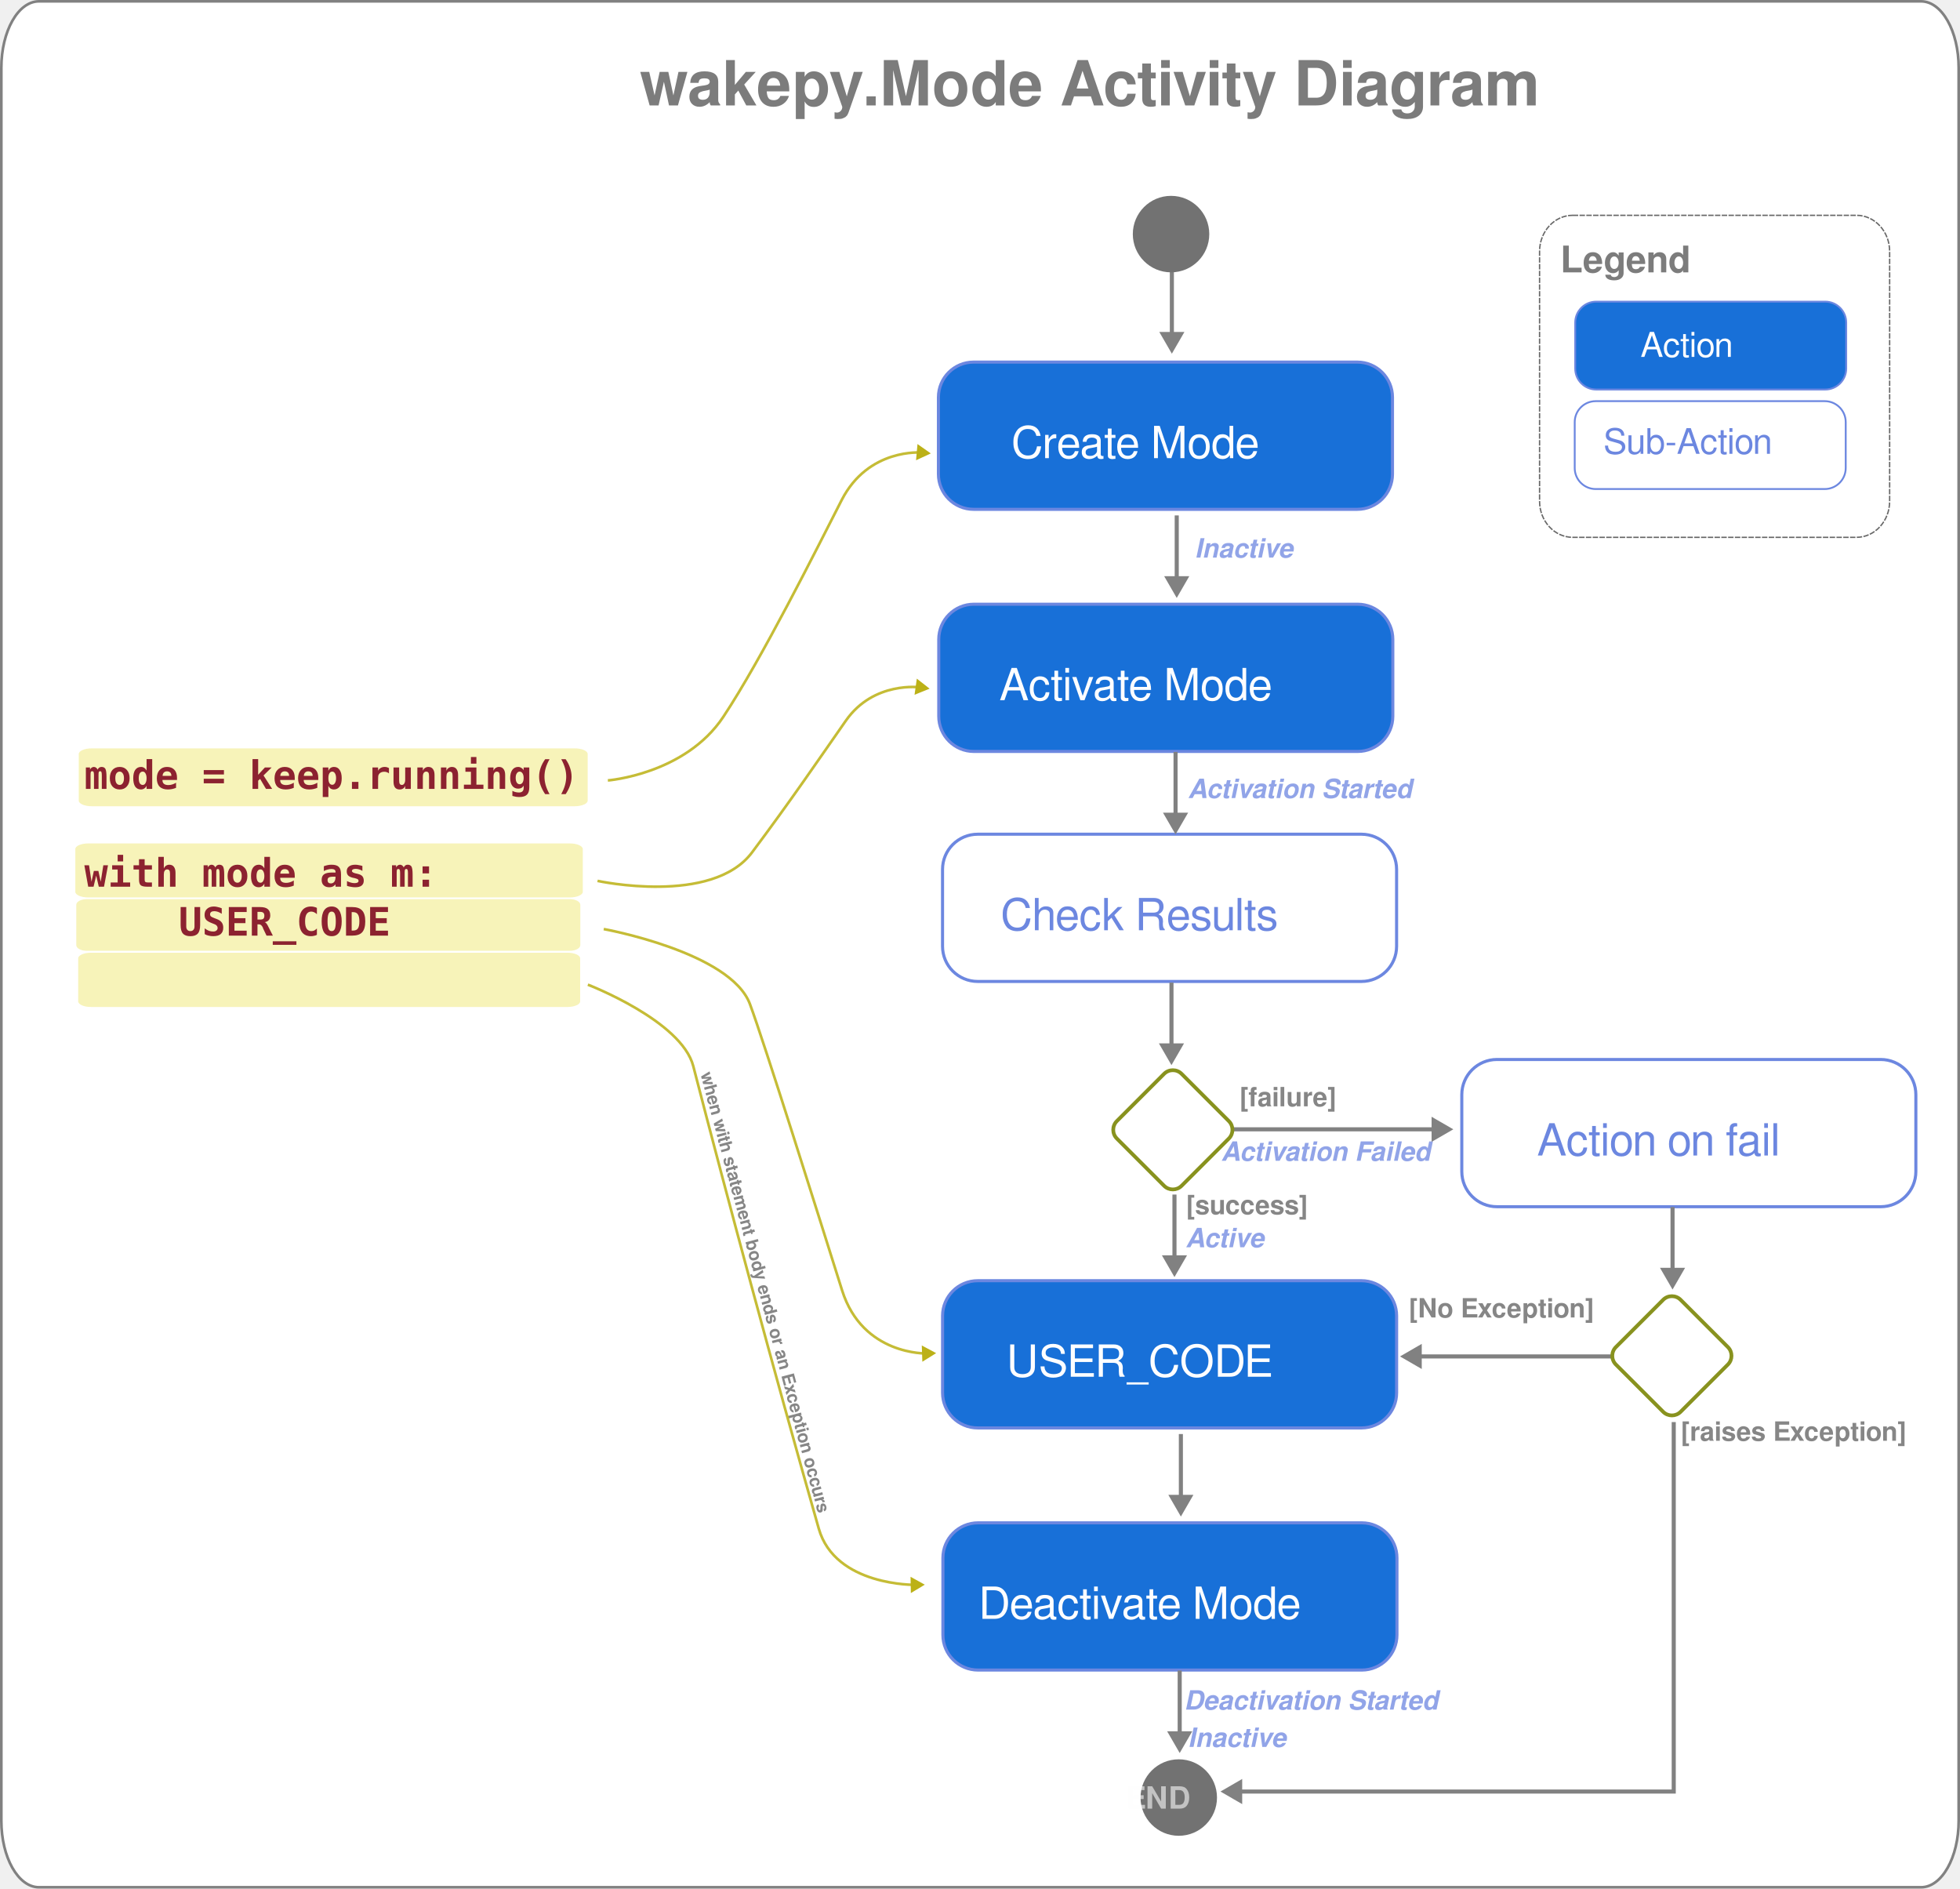
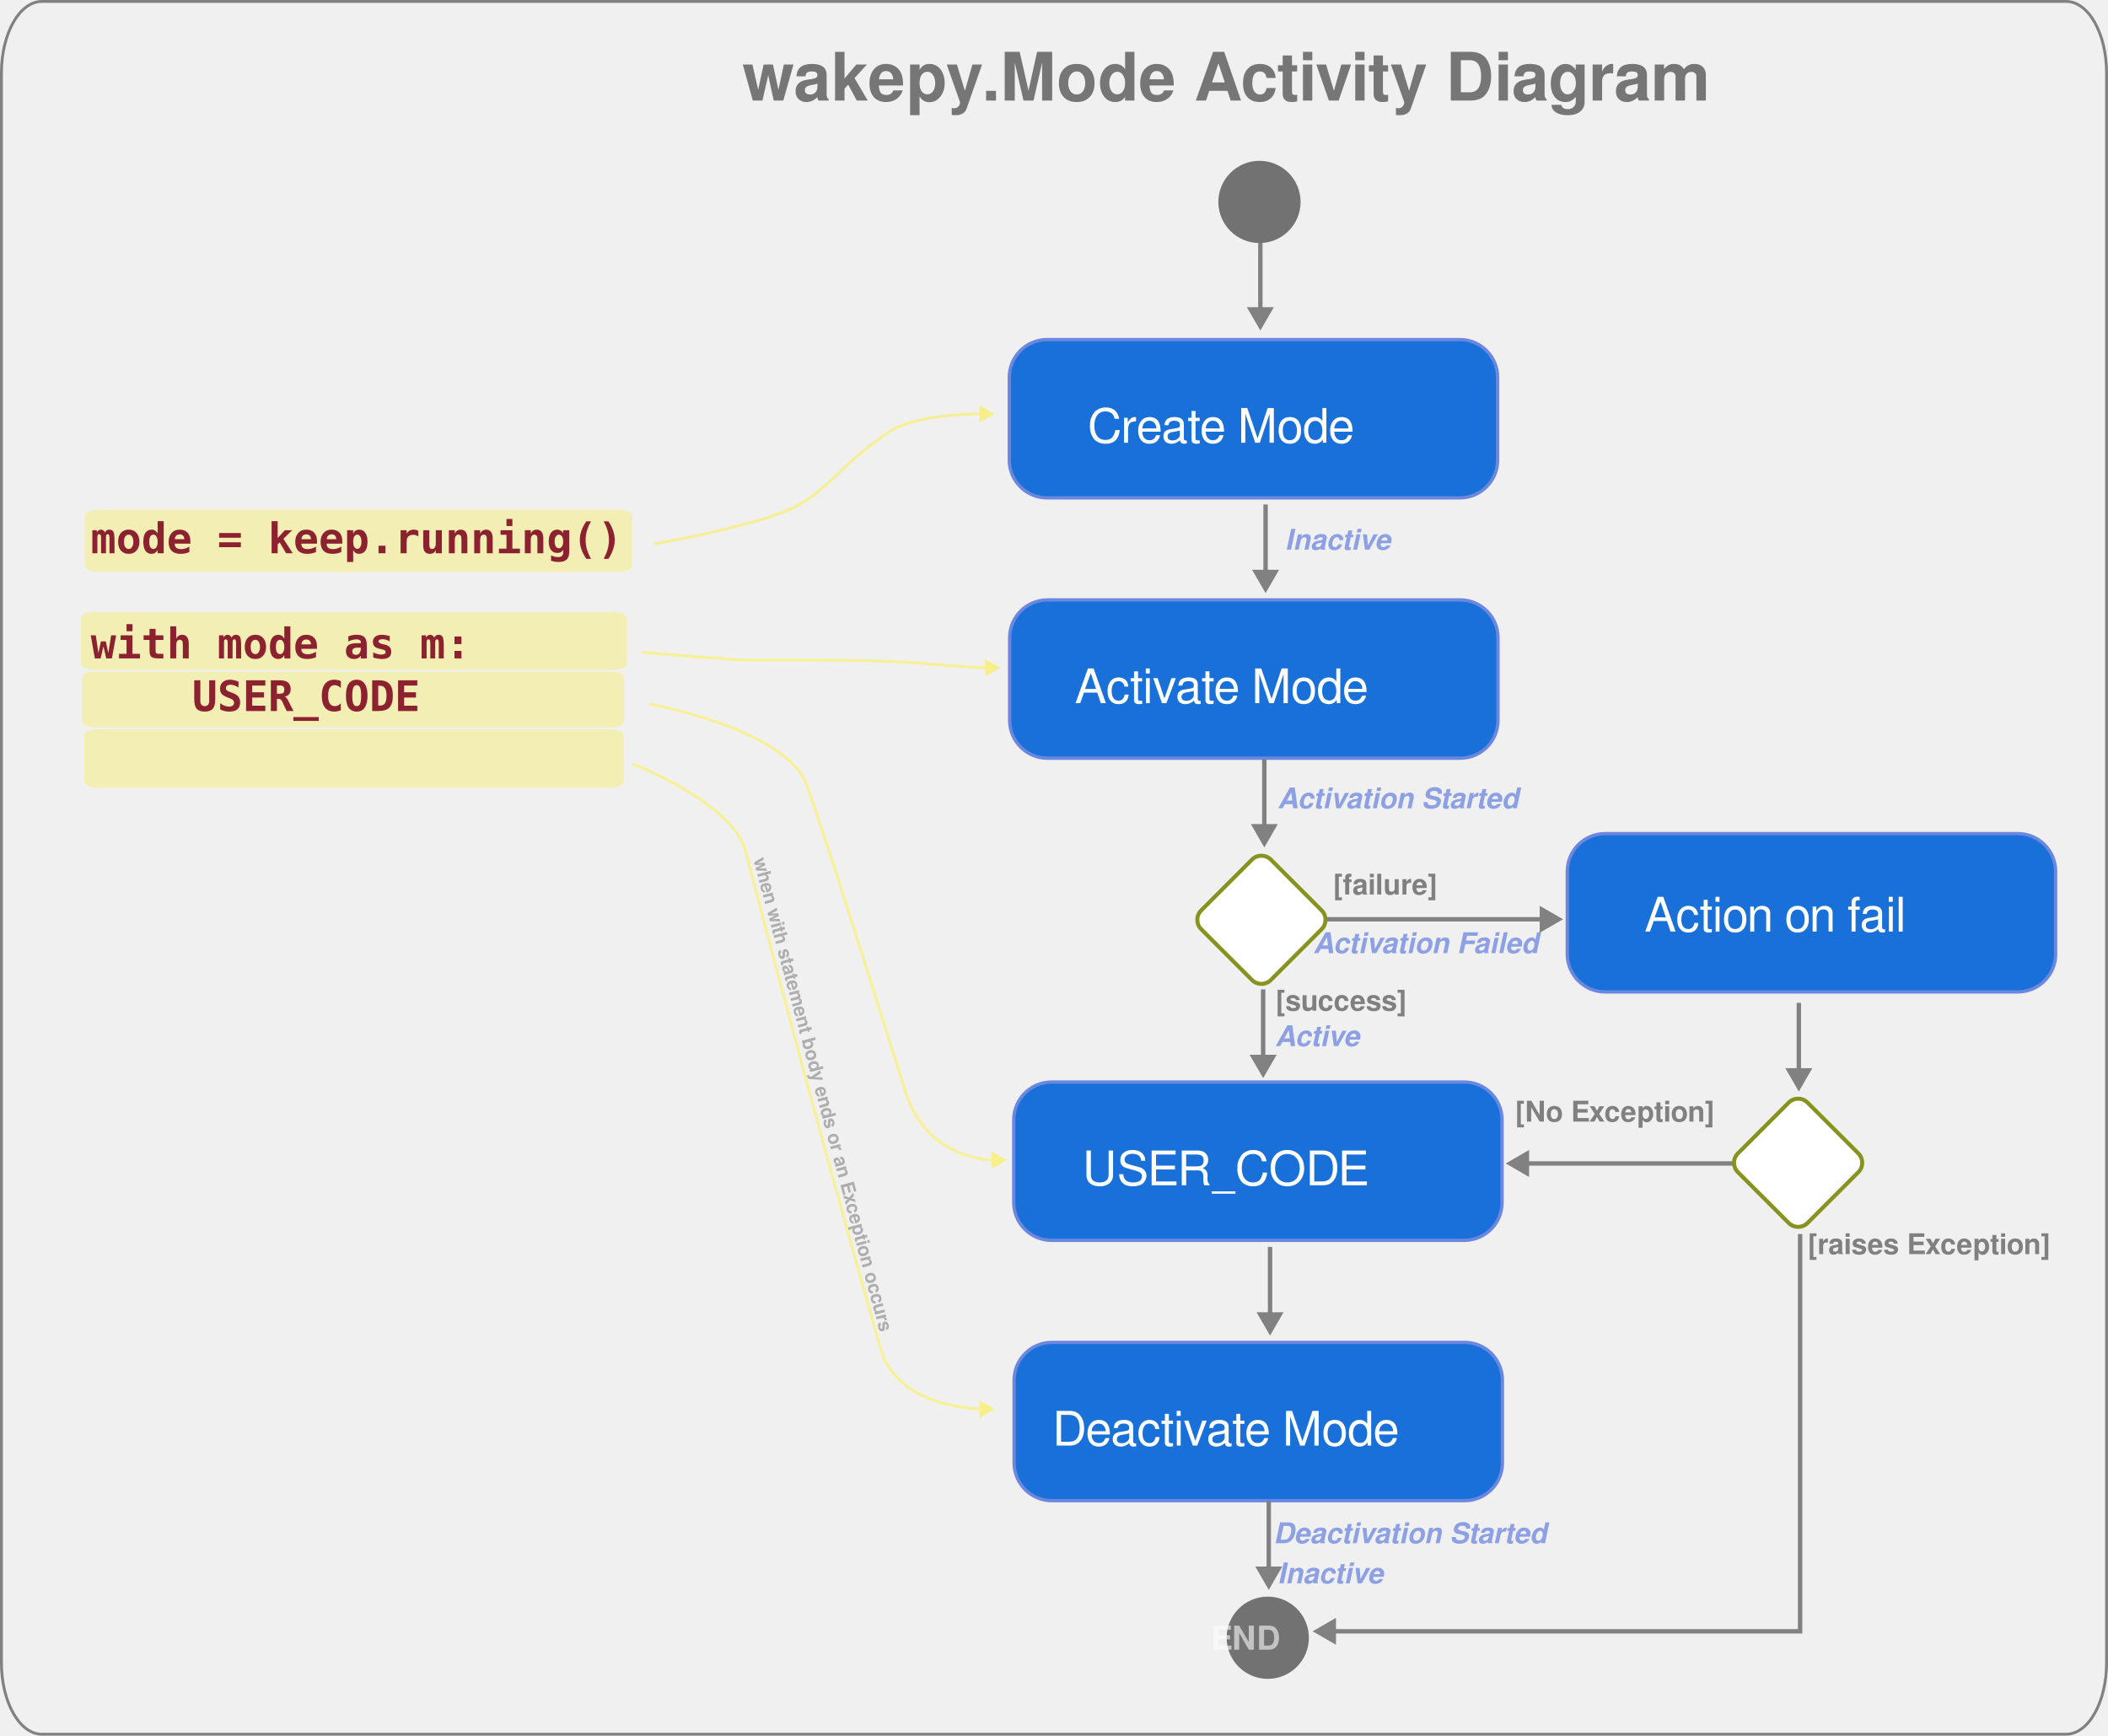
- <svg xmlns="http://www.w3.org/2000/svg" width="222.862mm" height="214.704mm" viewBox="0 0 222.862 214.704" version="1.1" id="svg1">
+ <svg xmlns="http://www.w3.org/2000/svg" width="222.862mm" height="183.513mm" viewBox="0 0 222.862 183.513" version="1.1" id="svg1">
  <defs id="defs1">
-     <marker style="overflow:visible" id="Triangle_Fnone_S-bcb117" refX="0" refY="0" orient="auto-start-reverse" markerWidth="1" markerHeight="1" viewBox="0 0 1 1" preserveAspectRatio="xMidYMid">
-       <path transform="scale(0.5)" style="fill:#bcb117;fill-rule:evenodd;stroke:#bcb117;stroke-width:1pt" d="M 5.77,0 -2.88,5 V -5 Z" id="path2" />
+     <marker style="overflow:visible" id="marker4" refX="0" refY="0" orient="auto-start-reverse" markerWidth="1" markerHeight="1" viewBox="0 0 1 1" preserveAspectRatio="xMidYMid">
+       <path transform="scale(0.5)" style="fill:context-stroke;fill-rule:evenodd;stroke:context-stroke;stroke-width:1pt" d="M 5.77,0 -2.88,5 V -5 Z" id="path4" />
+     </marker>
+     <marker style="overflow:visible" id="marker4_Fnone_S-f7ef8a" refX="0" refY="0" orient="auto-start-reverse" markerWidth="1" markerHeight="1" viewBox="0 0 1 1" preserveAspectRatio="xMidYMid">
+       <path transform="scale(0.5)" style="fill:#f7ef8a;fill-rule:evenodd;stroke:#f7ef8a;stroke-width:1pt" d="M 5.77,0 -2.88,5 V -5 Z" id="path5" />
+     </marker>
+     <marker style="overflow:visible" id="marker2" refX="0" refY="0" orient="auto-start-reverse" markerWidth="1" markerHeight="1" viewBox="0 0 1 1" preserveAspectRatio="xMidYMid">
+       <path transform="scale(0.5)" style="fill:context-stroke;fill-rule:evenodd;stroke:context-stroke;stroke-width:1pt" d="M 5.77,0 -2.88,5 V -5 Z" id="path2" />
+     </marker>
+     <marker style="overflow:visible" id="marker2_Fnone_S-f7ef8a" refX="0" refY="0" orient="auto-start-reverse" markerWidth="1" markerHeight="1" viewBox="0 0 1 1" preserveAspectRatio="xMidYMid">
+       <path transform="scale(0.5)" style="fill:#f7ef8a;fill-rule:evenodd;stroke:#f7ef8a;stroke-width:1pt" d="M 5.77,0 -2.88,5 V -5 Z" id="path7" />
+     </marker>
+     <marker style="overflow:visible" id="Triangle" refX="0" refY="0" orient="auto-start-reverse" markerWidth="1" markerHeight="1" viewBox="0 0 1 1" preserveAspectRatio="xMidYMid">
+       <path transform="scale(0.5)" style="fill:context-stroke;fill-rule:evenodd;stroke:context-stroke;stroke-width:1pt" d="M 5.77,0 -2.88,5 V -5 Z" id="path135" />
+     </marker>
+     <marker style="overflow:visible" id="Triangle_Fnone_S-f6ee8a" refX="0" refY="0" orient="auto-start-reverse" markerWidth="1" markerHeight="1" viewBox="0 0 1 1" preserveAspectRatio="xMidYMid">
+       <path transform="scale(0.5)" style="fill:#f6ee8a;fill-rule:evenodd;stroke:#f6ee8a;stroke-width:1pt" d="M 5.77,0 -2.88,5 V -5 Z" id="path8" />
    </marker>
    <marker style="overflow:visible" id="marker35_F-358274_S-818181" refX="0" refY="0" orient="auto-start-reverse" markerWidth="1" markerHeight="1" viewBox="0 0 1 1" preserveAspectRatio="xMidYMid">
      <path transform="scale(0.5)" style="fill:#818181;fill-rule:evenodd;stroke:#818181;stroke-width:1pt" d="M 5.77,0 -2.88,5 V -5 Z" id="path1-64" />
    </marker>
    <marker style="overflow:visible" id="marker35_F-358274_S-818181-6" refX="0" refY="0" orient="auto-start-reverse" markerWidth="1" markerHeight="1" viewBox="0 0 1 1" preserveAspectRatio="xMidYMid">
      <path transform="scale(0.5)" style="fill:#818181;fill-rule:evenodd;stroke:#818181;stroke-width:1pt" d="M 5.77,0 -2.88,5 V -5 Z" id="path1-64-1" />
-     </marker>
-     <marker style="overflow:visible" id="marker35_F-358274_S-818181-6-9" refX="0" refY="0" orient="auto-start-reverse" markerWidth="1" markerHeight="1" viewBox="0 0 1 1" preserveAspectRatio="xMidYMid">
-       <path transform="scale(0.5)" style="fill:#818181;fill-rule:evenodd;stroke:#818181;stroke-width:1pt" d="M 5.77,0 -2.88,5 V -5 Z" id="path1-64-1-1" />
    </marker>
    <marker style="overflow:visible" id="marker35_F-358274_S-818181-6-9-4" refX="0" refY="0" orient="auto-start-reverse" markerWidth="1" markerHeight="1" viewBox="0 0 1 1" preserveAspectRatio="xMidYMid">
      <path transform="scale(0.5)" style="fill:#818181;fill-rule:evenodd;stroke:#818181;stroke-width:1pt" d="M 5.77,0 -2.88,5 V -5 Z" id="path1-64-1-1-0" />
    </marker>
    <marker style="overflow:visible" id="marker35_F-358274_S-818181-6-8" refX="0" refY="0" orient="auto-start-reverse" markerWidth="1" markerHeight="1" viewBox="0 0 1 1" preserveAspectRatio="xMidYMid">
      <path transform="scale(0.5)" style="fill:#818181;fill-rule:evenodd;stroke:#818181;stroke-width:1pt" d="M 5.77,0 -2.88,5 V -5 Z" id="path1-64-1-6" />
    </marker>
    <marker style="overflow:visible" id="marker35_F-358274_S-818181-5" refX="0" refY="0" orient="auto-start-reverse" markerWidth="1" markerHeight="1" viewBox="0 0 1 1" preserveAspectRatio="xMidYMid">
      <path transform="scale(0.5)" style="fill:#818181;fill-rule:evenodd;stroke:#818181;stroke-width:1pt" d="M 5.77,0 -2.88,5 V -5 Z" id="path1-64-7" />
    </marker>
    <marker style="overflow:visible" id="marker35_F-358274_S-818181-6-1" refX="0" refY="0" orient="auto-start-reverse" markerWidth="1" markerHeight="1" viewBox="0 0 1 1" preserveAspectRatio="xMidYMid">
      <path transform="scale(0.5)" style="fill:#818181;fill-rule:evenodd;stroke:#818181;stroke-width:1pt" d="M 5.77,0 -2.88,5 V -5 Z" id="path1-64-1-69" />
    </marker>
    <marker style="overflow:visible" id="marker35_F-358274_S-818181-3" refX="0" refY="0" orient="auto-start-reverse" markerWidth="1" markerHeight="1" viewBox="0 0 1 1" preserveAspectRatio="xMidYMid">
      <path transform="scale(0.5)" style="fill:#818181;fill-rule:evenodd;stroke:#818181;stroke-width:1pt" d="M 5.77,0 -2.88,5 V -5 Z" id="path1-64-71" />
    </marker>
-     <marker style="overflow:visible" id="marker5_Fnone_S-bcb117" refX="0" refY="0" orient="auto-start-reverse" markerWidth="1" markerHeight="1" viewBox="0 0 1 1" preserveAspectRatio="xMidYMid">
-       <path transform="scale(0.5)" style="fill:#bcb117;fill-rule:evenodd;stroke:#bcb117;stroke-width:1pt" d="M 5.77,0 -2.88,5 V -5 Z" id="path1-7" />
-     </marker>
-     <marker style="overflow:visible" id="marker5_Fnone_S-bcb117-2" refX="0" refY="0" orient="auto-start-reverse" markerWidth="1" markerHeight="1" viewBox="0 0 1 1" preserveAspectRatio="xMidYMid">
-       <path transform="scale(0.5)" style="fill:#bcb117;fill-rule:evenodd;stroke:#bcb117;stroke-width:1pt" d="M 5.77,0 -2.88,5 V -5 Z" id="path1-7-1" />
-     </marker>
    <marker style="overflow:visible" id="marker35_F-358274_S-818181-6-9-4-6" refX="0" refY="0" orient="auto-start-reverse" markerWidth="1" markerHeight="1" viewBox="0 0 1 1" preserveAspectRatio="xMidYMid">
      <path transform="scale(0.5)" style="fill:#818181;fill-rule:evenodd;stroke:#818181;stroke-width:1pt" d="M 5.77,0 -2.88,5 V -5 Z" id="path1-64-1-1-0-0" />
    </marker>
    <marker style="overflow:visible" id="marker35_F-358274_S-818181-6-8-5" refX="0" refY="0" orient="auto-start-reverse" markerWidth="1" markerHeight="1" viewBox="0 0 1 1" preserveAspectRatio="xMidYMid">
      <path transform="scale(0.5)" style="fill:#818181;fill-rule:evenodd;stroke:#818181;stroke-width:1pt" d="M 5.77,0 -2.88,5 V -5 Z" id="path1-64-1-6-0" />
    </marker>
  </defs>
-   <g id="layer1" transform="translate(39.8308,-22.01934)">
-     <rect style="fill:#ffffff;fill-opacity:1;stroke:#818181;stroke-width:0.303;stroke-dasharray:none;stroke-dashoffset:1.571" id="rect1" width="222.559" height="214.401" x="-39.679" y="22.171" rx="4.279" ry="7.564" />
+   <g id="layer1" transform="translate(39.8308,-53.21037)">
+     <rect style="fill:none;fill-opacity:1;stroke:#818181;stroke-width:0.303;stroke-dasharray:none;stroke-dashoffset:1.571" id="rect1" width="222.559" height="183.21" x="-39.679" y="53.362" rx="4.279" ry="7.564" />
    <rect style="font-variation-settings:normal;opacity:1;vector-effect:none;fill:#f3ed99;fill-opacity:0.677;stroke:none;stroke-width:0.451;stroke-linecap:butt;stroke-linejoin:miter;stroke-miterlimit:4;stroke-dasharray:none;stroke-dashoffset:1.571;stroke-opacity:1;-inkscape-stroke:none" id="rect2" width="57.869" height="6.578" x="-30.878" y="107.098" rx="1.468" ry="0.641" />
    <rect style="font-variation-settings:normal;vector-effect:none;fill:#f3ed99;fill-opacity:0.677;stroke:none;stroke-width:0.45;stroke-linecap:butt;stroke-linejoin:miter;stroke-miterlimit:4;stroke-dasharray:none;stroke-dashoffset:1.571;stroke-opacity:1;-inkscape-stroke:none" id="rect2-1" width="57.703" height="6.139" x="-31.267" y="117.905" rx="1.464" ry="0.641" />
    <rect style="font-variation-settings:normal;vector-effect:none;fill:#f3ed99;fill-opacity:0.677;stroke:none;stroke-width:0.405;stroke-linecap:butt;stroke-linejoin:miter;stroke-miterlimit:4;stroke-dasharray:none;stroke-dashoffset:1.571;stroke-opacity:1;-inkscape-stroke:none" id="rect2-1-2" width="57.31" height="5.871" x="-31.157" y="124.238" rx="1.186" ry="0.641" />
    <rect style="font-variation-settings:normal;vector-effect:none;fill:#f3ed99;fill-opacity:0.677;stroke:none;stroke-width:0.448;stroke-linecap:butt;stroke-linejoin:miter;stroke-miterlimit:4;stroke-dasharray:none;stroke-dashoffset:1.571;stroke-opacity:1;-inkscape-stroke:none" id="rect2-1-2-6" width="57.077" height="6.17" x="-30.939" y="130.328" rx="1.448" ry="0.641" />
-     <text xml:space="preserve" style="font-size:7.069px;line-height:normal;font-family:FreeSans;-inkscape-font-specification:'FreeSans, Normal';text-align:center;text-decoration-color:#000000;text-anchor:middle;fill:#184210;fill-opacity:0.58;stroke:none;stroke-width:0.283;stroke-dashoffset:0.416;stroke-opacity:1" x="88.491" y="34.002" id="text2-1">
-       <tspan id="tspan2-7" style="font-weight:bold;fill:#1e1e1e;fill-opacity:0.58;stroke-width:0.283" x="88.491" y="34.002">wakepy.Mode Activity Diagram</tspan>
+     <text xml:space="preserve" style="font-size:7.069px;line-height:normal;font-family:FreeSans;-inkscape-font-specification:'FreeSans, Normal';text-align:center;text-decoration-color:#000000;text-anchor:middle;fill:#184210;fill-opacity:0.58;stroke:none;stroke-width:0.283;stroke-dashoffset:0.416;stroke-opacity:1" x="94.216" y="63.841" id="text2-1">
+       <tspan id="tspan2-7" style="font-weight:bold;fill:#1e1e1e;fill-opacity:0.58;stroke-width:0.283" x="94.216" y="63.841">wakepy.Mode Activity Diagram</tspan>
    </text>
-     <text xml:space="preserve" style="font-size:4.182px;line-height:normal;font-family:FreeSans;-inkscape-font-specification:'FreeSans, Normal';text-align:center;text-decoration-color:#000000;text-anchor:middle;fill:#184210;fill-opacity:0.58;stroke:none;stroke-width:0.244;stroke-dashoffset:0.416;stroke-opacity:1" x="147.608" y="52.981" id="text2-1-63">
-       <tspan id="tspan2-7-3" style="font-weight:bold;fill:#1e1e1e;fill-opacity:0.58;stroke-width:0.244" x="147.608" y="52.981">Legend</tspan>
+     <text xml:space="preserve" style="font-size:3.016px;line-height:normal;font-family:FreeSans;-inkscape-font-specification:'FreeSans, Normal';text-align:center;text-decoration-color:#000000;text-anchor:middle;fill:#6d87e1;fill-opacity:0.752;stroke-width:0.35;stroke-dashoffset:0.416" x="103.488" y="111.332" id="text1-9-7-1-9-1-12-2-52-7">
+       <tspan style="font-style:italic;font-weight:bold;fill:#6d87e1;fill-opacity:0.752;stroke:none;stroke-width:0.35;stroke-opacity:1" x="103.488" y="111.332" id="tspan7">Inactive</tspan>
    </text>
-     <text xml:space="preserve" style="font-size:3.016px;line-height:normal;font-family:FreeSans;-inkscape-font-specification:'FreeSans, Normal';text-align:center;text-decoration-color:#000000;text-anchor:middle;fill:#6d87e1;fill-opacity:0.752;stroke-width:0.35;stroke-dashoffset:0.416" x="103.488" y="85.403" id="text1-9-7-1-9-1-12-2-52-7">
-       <tspan style="font-style:italic;font-weight:bold;fill:#6d87e1;fill-opacity:0.752;stroke:none;stroke-width:0.35;stroke-opacity:1" x="103.488" y="85.403" id="tspan7">Inactive</tspan>
+     <rect style="fill:#1870d8;fill-opacity:1;stroke:#6c87e0;stroke-width:0.35;stroke-dasharray:none;stroke-dashoffset:0.416;stroke-opacity:1" id="rect1-2-6-2-9-9-6-5" width="51.629" height="16.738" x="66.872" y="89.113" rx="4" ry="4" />
+     <rect style="fill:#1870d8;fill-opacity:1;stroke:#6c87e0;stroke-width:0.35;stroke-dasharray:none;stroke-dashoffset:0.416;stroke-opacity:1" id="rect1-2-6-2-9-9-6-5-33" width="51.629" height="16.738" x="125.866" y="141.349" rx="4" ry="4" />
+     <text xml:space="preserve" style="font-size:5.032px;line-height:normal;font-family:FreeSans;-inkscape-font-specification:'FreeSans, Normal';text-align:center;text-decoration-color:#000000;text-anchor:middle;fill:#2749b8;fill-opacity:0.996;stroke-width:0.35;stroke-dashoffset:0.416" x="92.404" y="100.027" id="text1-9-2-2-6-1-4-5">
+       <tspan id="tspan1-2-54-4-2-7-1-7" style="fill:#ffffff;fill-opacity:0.996;stroke:none;stroke-width:0.35;stroke-opacity:1" x="92.404" y="100.027">Create Mode</tspan>
    </text>
-     <rect style="fill:#1870d8;fill-opacity:1;stroke:#6c87e0;stroke-width:0.35;stroke-dasharray:none;stroke-dashoffset:0.416;stroke-opacity:1" id="rect1-2-6-2-9-9-6-5" width="51.629" height="16.738" x="66.872" y="63.184" rx="4" ry="4" />
-     <text xml:space="preserve" style="font-size:5.032px;line-height:normal;font-family:FreeSans;-inkscape-font-specification:'FreeSans, Normal';text-align:center;text-decoration-color:#000000;text-anchor:middle;fill:#2749b8;fill-opacity:0.996;stroke-width:0.35;stroke-dashoffset:0.416" x="92.404" y="74.098" id="text1-9-2-2-6-1-4-5">
-       <tspan id="tspan1-2-54-4-2-7-1-7" style="fill:#ffffff;fill-opacity:0.996;stroke:none;stroke-width:0.35;stroke-opacity:1" x="92.404" y="74.098">Create Mode</tspan>
+     <text xml:space="preserve" style="font-size:5.032px;line-height:normal;font-family:FreeSans;-inkscape-font-specification:'FreeSans, Normal';text-align:center;text-decoration-color:#000000;text-anchor:middle;fill:#2749b8;fill-opacity:0.996;stroke-width:0.35;stroke-dashoffset:0.416" x="151" y="151.705" id="text1-9-2-2-6-1-4-5-6">
+       <tspan id="tspan1-2-54-4-2-7-1-7-64" style="fill:#ffffff;fill-opacity:0.996;stroke:none;stroke-width:0.35;stroke-opacity:1" x="151" y="151.705">Action on fail</tspan>
    </text>
-     <rect style="fill:#1870d8;fill-opacity:1;stroke:#6c87e0;stroke-width:0.209;stroke-dasharray:none;stroke-dashoffset:0.416;stroke-opacity:1" id="rect1-2-6-2-9-9-6-5-9" width="30.815" height="9.99" x="139.278" y="56.312" rx="2.387" ry="2.387" />
-     <text xml:space="preserve" style="font-size:3.889px;line-height:normal;font-family:FreeSans;-inkscape-font-specification:'FreeSans, Normal';text-align:center;text-decoration-color:#000000;text-anchor:middle;fill:#2749b8;fill-opacity:0.996;stroke-width:0.27;stroke-dashoffset:0.416" x="154.378" y="62.597" id="text1-9-2-2-6-1-4-5-0">
-       <tspan id="tspan1-2-54-4-2-7-1-7-89" style="fill:#ffffff;fill-opacity:0.996;stroke:none;stroke-width:0.27;stroke-opacity:1" x="154.378" y="62.597">Action</tspan>
+     <rect style="fill:#1870d8;fill-opacity:1;stroke:#6c87e0;stroke-width:0.35;stroke-dasharray:none;stroke-dashoffset:0.416;stroke-opacity:1" id="rect1-2-6-2-9-9-6-5-83" width="51.629" height="16.738" x="66.91" y="116.639" rx="4" ry="4" />
+     <text xml:space="preserve" style="font-size:5.032px;line-height:normal;font-family:FreeSans;-inkscape-font-specification:'FreeSans, Normal';text-align:center;text-decoration-color:#000000;text-anchor:middle;fill:#2749b8;fill-opacity:0.996;stroke-width:0.35;stroke-dashoffset:0.416" x="92.442" y="127.553" id="text1-9-2-2-6-1-4-5-5">
+       <tspan id="tspan1-2-54-4-2-7-1-7-6" style="fill:#ffffff;fill-opacity:0.996;stroke:none;stroke-width:0.35;stroke-opacity:1" x="92.442" y="127.553">Activate Mode</tspan>
    </text>
-     <rect style="fill:#1870d8;fill-opacity:1;stroke:#6c87e0;stroke-width:0.35;stroke-dasharray:none;stroke-dashoffset:0.416;stroke-opacity:1" id="rect1-2-6-2-9-9-6-5-83" width="51.629" height="16.738" x="66.91" y="90.71" rx="4" ry="4" />
-     <text xml:space="preserve" style="font-size:5.032px;line-height:normal;font-family:FreeSans;-inkscape-font-specification:'FreeSans, Normal';text-align:center;text-decoration-color:#000000;text-anchor:middle;fill:#2749b8;fill-opacity:0.996;stroke-width:0.35;stroke-dashoffset:0.416" x="92.442" y="101.624" id="text1-9-2-2-6-1-4-5-5">
-       <tspan id="tspan1-2-54-4-2-7-1-7-6" style="fill:#ffffff;fill-opacity:0.996;stroke:none;stroke-width:0.35;stroke-opacity:1" x="92.442" y="101.624">Activate Mode</tspan>
-     </text>
-     <rect style="fill:#ffffff;fill-opacity:1;stroke:#6c87e0;stroke-width:0.35;stroke-dasharray:none;stroke-dashoffset:0.416;stroke-opacity:1" id="rect1-2-6-2-9-9-6-5-83-0" width="51.629" height="16.738" x="67.34" y="116.857" rx="4" ry="4" />
-     <text xml:space="preserve" style="font-size:5.032px;line-height:normal;font-family:FreeSans;-inkscape-font-specification:'FreeSans, Normal';text-align:center;text-decoration-color:#000000;text-anchor:middle;fill:#6c87e0;fill-opacity:1;stroke-width:0.35;stroke-dashoffset:0.416" x="92.872" y="127.771" id="text1-9-2-2-6-1-4-5-5-7">
-       <tspan id="tspan1-2-54-4-2-7-1-7-6-6" style="fill:#6c87e0;fill-opacity:1;stroke:none;stroke-width:0.35;stroke-opacity:1" x="92.872" y="127.771">Check Results</tspan>
-     </text>
-     <rect style="fill:#ffffff;fill-opacity:1;stroke:#6c87e0;stroke-width:0.209;stroke-dasharray:none;stroke-dashoffset:0.416;stroke-opacity:1" id="rect1-2-6-2-9-9-6-5-83-0-8" width="30.815" height="9.99" x="139.222" y="67.625" rx="2.387" ry="2.387" />
-     <text xml:space="preserve" style="font-size:4.01px;line-height:normal;font-family:FreeSans;-inkscape-font-specification:'FreeSans, Normal';text-align:center;text-decoration-color:#000000;text-anchor:middle;fill:#6c87e0;fill-opacity:1;stroke-width:0.279;stroke-dashoffset:0.416" x="154.567" y="73.613" id="text1-9-2-2-6-1-4-5-5-7-9">
-       <tspan id="tspan1-2-54-4-2-7-1-7-6-6-6" style="fill:#6c87e0;fill-opacity:1;stroke:none;stroke-width:0.279;stroke-opacity:1" x="154.567" y="73.613">Sub-Action</tspan>
-     </text>
-     <rect style="fill:#ffffff;fill-opacity:1;stroke:#6c87e0;stroke-width:0.35;stroke-dasharray:none;stroke-dashoffset:0.416;stroke-opacity:1" id="rect1-2-6-2-9-9-6-5-83-0-5" width="51.629" height="16.738" x="126.383" y="142.466" rx="4" ry="4" />
-     <text xml:space="preserve" style="font-size:5.032px;line-height:normal;font-family:FreeSans;-inkscape-font-specification:'FreeSans, Normal';text-align:center;text-decoration-color:#000000;text-anchor:middle;fill:#6c87e0;fill-opacity:1;stroke-width:0.35;stroke-dashoffset:0.416" x="151.915" y="153.379" id="text1-9-2-2-6-1-4-5-5-7-2">
-       <tspan id="tspan1-2-54-4-2-7-1-7-6-6-4" style="fill:#6c87e0;fill-opacity:1;stroke:none;stroke-width:0.35;stroke-opacity:1" x="151.915" y="153.379">Action on fail</tspan>
-     </text>
-     <path style="font-variation-settings:normal;vector-effect:none;fill:#358274;fill-opacity:0.58;stroke:#818181;stroke-width:0.464;stroke-linecap:butt;stroke-linejoin:miter;stroke-miterlimit:4;stroke-dasharray:none;stroke-dashoffset:0.416;stroke-opacity:1;-inkscape-stroke:none;marker-end:url(#marker35_F-358274_S-818181);stop-color:#000000" d="m 93.97,80.616 v 7.732" id="path34-8" />
-     <path style="font-variation-settings:normal;vector-effect:none;fill:#358274;fill-opacity:0.58;stroke:#818181;stroke-width:0.464;stroke-linecap:butt;stroke-linejoin:miter;stroke-miterlimit:4;stroke-dasharray:none;stroke-dashoffset:0.416;stroke-opacity:1;-inkscape-stroke:none;marker-end:url(#marker35_F-358274_S-818181-3);stop-color:#000000" d="m 93.416,52.849 v 7.732" id="path34-8-2" />
-     <text xml:space="preserve" style="font-size:3.016px;line-height:normal;font-family:FreeSans;-inkscape-font-specification:'FreeSans, Normal';text-align:center;text-decoration-color:#000000;text-anchor:middle;fill:#6d87e1;fill-opacity:0.752;stroke-width:0.35;stroke-dashoffset:0.416" x="109.864" y="112.744" id="text1-9-7-1-9-1-12-2-52-7-0">
-       <tspan style="font-style:italic;font-weight:bold;fill:#6d87e1;fill-opacity:0.752;stroke:none;stroke-width:0.35;stroke-opacity:1" x="109.864" y="112.744" id="tspan7-6">Activation Started</tspan>
+     <path style="font-variation-settings:normal;vector-effect:none;fill:#358274;fill-opacity:0.58;stroke:#818181;stroke-width:0.464;stroke-linecap:butt;stroke-linejoin:miter;stroke-miterlimit:4;stroke-dasharray:none;stroke-dashoffset:0.416;stroke-opacity:1;-inkscape-stroke:none;marker-end:url(#marker35_F-358274_S-818181);stop-color:#000000" d="m 93.97,106.545 v 7.732" id="path34-8" />
+     <path style="font-variation-settings:normal;vector-effect:none;fill:#358274;fill-opacity:0.58;stroke:#818181;stroke-width:0.464;stroke-linecap:butt;stroke-linejoin:miter;stroke-miterlimit:4;stroke-dasharray:none;stroke-dashoffset:0.416;stroke-opacity:1;-inkscape-stroke:none;marker-end:url(#marker35_F-358274_S-818181-3);stop-color:#000000" d="m 93.416,78.778 v 7.732" id="path34-8-2" />
+     <text xml:space="preserve" style="font-size:3.016px;line-height:normal;font-family:FreeSans;-inkscape-font-specification:'FreeSans, Normal';text-align:center;text-decoration-color:#000000;text-anchor:middle;fill:#6d87e1;fill-opacity:0.752;stroke-width:0.35;stroke-dashoffset:0.416" x="109.864" y="138.674" id="text1-9-7-1-9-1-12-2-52-7-0">
+       <tspan style="font-style:italic;font-weight:bold;fill:#6d87e1;fill-opacity:0.752;stroke:none;stroke-width:0.35;stroke-opacity:1" x="109.864" y="138.674" id="tspan7-6">Activation Started</tspan>
    </text>
    <text xml:space="preserve" style="font-size:3.016px;line-height:normal;font-family:FreeSans;-inkscape-font-specification:'FreeSans, Normal';text-align:center;text-decoration-color:#000000;text-anchor:middle;fill:#2f2f2f;fill-opacity:0.58;stroke-width:0.35;stroke-dashoffset:0.416" x="103.845" y="160.066" id="text1-9-7-1-9-1-12-2-52-7-0-7">
      <tspan style="font-weight:bold;fill:#2f2f2f;fill-opacity:0.58;stroke:none;stroke-width:0.35;stroke-opacity:1" x="103.845" y="160.066" id="tspan7-6-0">[success]</tspan>
    </text>
    <text xml:space="preserve" style="font-size:3.016px;line-height:normal;font-family:FreeSans;-inkscape-font-specification:'FreeSans, Normal';text-align:center;text-decoration-color:#000000;text-anchor:middle;fill:#2f2f2f;fill-opacity:0.58;stroke-width:0.35;stroke-dashoffset:0.416" x="108.509" y="147.787" id="text1-9-7-1-9-1-12-2-52-7-0-7-9">
      <tspan style="font-weight:bold;fill:#2f2f2f;fill-opacity:0.58;stroke:none;stroke-width:0.35;stroke-opacity:1" x="108.509" y="147.787" id="tspan7-6-0-2">[failure]</tspan>
    </text>
-     <text xml:space="preserve" style="font-size:1.977px;line-height:normal;font-family:FreeSans;-inkscape-font-specification:'FreeSans, Normal';text-align:center;text-decoration-color:#000000;text-anchor:middle;fill:#2f2f2f;fill-opacity:0.58;stroke-width:0.35;stroke-dashoffset:0.416" x="176.609" y="-1.156" id="text1-9-7-1-9-1-12-2-52-7-0-7-9-7" transform="rotate(75)">
-       <tspan style="font-weight:bold;fill:#2f2f2f;fill-opacity:0.58;stroke:none;stroke-width:0.35;stroke-opacity:1" x="176.609" y="-1.156" id="tspan7-6-0-2-6">when with statement body ends or an Exception occurs</tspan>
+     <text xml:space="preserve" style="font-size:1.977px;line-height:normal;font-family:FreeSans;-inkscape-font-specification:'FreeSans, Normal';text-align:center;text-decoration-color:#000000;text-anchor:middle;fill:#7e7e7e;fill-opacity:0.58;stroke-width:0.35;stroke-dashoffset:0.416" x="176.609" y="-1.156" id="text1-9-7-1-9-1-12-2-52-7-0-7-9-7" transform="rotate(75)">
+       <tspan style="font-weight:bold;fill:#7e7e7e;fill-opacity:0.58;stroke:none;stroke-width:0.35;stroke-opacity:1" x="176.609" y="-1.156" id="tspan7-6-0-2-6">when with statement body ends or an Exception occurs</tspan>
    </text>
    <text xml:space="preserve" style="font-size:3.016px;line-height:normal;font-family:FreeSans;-inkscape-font-specification:'FreeSans, Normal';text-align:center;text-decoration-color:#000000;text-anchor:middle;fill:#2f2f2f;fill-opacity:0.58;stroke-width:0.35;stroke-dashoffset:0.416" x="132.78" y="171.794" id="text1-9-7-1-9-1-12-2-52-7-0-7-9-3">
      <tspan style="font-weight:bold;fill:#2f2f2f;fill-opacity:0.58;stroke:none;stroke-width:0.35;stroke-opacity:1" x="132.78" y="171.794" id="tspan7-6-0-2-0">[No Exception]</tspan>
    </text>
    <text xml:space="preserve" style="font-size:3.016px;line-height:normal;font-family:FreeSans;-inkscape-font-specification:'FreeSans, Normal';text-align:center;text-decoration-color:#000000;text-anchor:middle;fill:#2f2f2f;fill-opacity:0.58;stroke-width:0.35;stroke-dashoffset:0.416" x="166" y="185.814" id="text1-9-7-1-9-1-12-2-52-7-0-7-9-3-8">
      <tspan style="font-weight:bold;fill:#2f2f2f;fill-opacity:0.58;stroke:none;stroke-width:0.35;stroke-opacity:1" x="166" y="185.814" id="tspan7-6-0-2-0-9">[raises Exception]</tspan>
    </text>
-     <path style="font-variation-settings:normal;vector-effect:none;fill:#358274;fill-opacity:0.58;stroke:#818181;stroke-width:0.464;stroke-linecap:butt;stroke-linejoin:miter;stroke-miterlimit:4;stroke-dasharray:none;stroke-dashoffset:0.416;stroke-opacity:1;-inkscape-stroke:none;marker-end:url(#marker35_F-358274_S-818181-6);stop-color:#000000" d="m 93.836,107.501 v 7.732" id="path34-8-5" />
+     <path style="font-variation-settings:normal;vector-effect:none;fill:#358274;fill-opacity:0.58;stroke:#818181;stroke-width:0.464;stroke-linecap:butt;stroke-linejoin:miter;stroke-miterlimit:4;stroke-dasharray:none;stroke-dashoffset:0.416;stroke-opacity:1;-inkscape-stroke:none;marker-end:url(#marker35_F-358274_S-818181-6);stop-color:#000000" d="m 93.836,133.43 v 7.732" id="path34-8-5" />
    <text xml:space="preserve" style="font-size:3.016px;line-height:normal;font-family:FreeSans;-inkscape-font-specification:'FreeSans, Normal';text-align:center;text-decoration-color:#000000;text-anchor:middle;fill:#6d87e1;fill-opacity:0.752;stroke-width:0.35;stroke-dashoffset:0.416" x="101.316" y="163.81" id="text1-9-7-1-9-1-12-2-52-7-1">
      <tspan style="font-style:italic;font-weight:bold;fill:#6d87e1;fill-opacity:0.752;stroke:none;stroke-width:0.35;stroke-opacity:1" x="101.316" y="163.81" id="tspan7-3">Active</tspan>
    </text>
    <text xml:space="preserve" style="font-size:3.016px;line-height:normal;font-family:FreeSans;-inkscape-font-specification:'FreeSans, Normal';text-align:center;text-decoration-color:#000000;text-anchor:middle;fill:#6d87e1;fill-opacity:0.752;stroke-width:0.35;stroke-dashoffset:0.416" x="112.803" y="153.985" id="text1-9-7-1-9-1-12-2-52-7-1-5">
      <tspan style="font-style:italic;font-weight:bold;fill:#6d87e1;fill-opacity:0.752;stroke:none;stroke-width:0.35;stroke-opacity:1" x="112.803" y="153.985" id="tspan7-3-2">Activation Failed</tspan>
    </text>
    <rect style="fill:#1870d8;fill-opacity:1;stroke:#6c87e0;stroke-width:0.35;stroke-dasharray:none;stroke-dashoffset:0.416;stroke-opacity:1" id="rect1-2-6-2-9-9-6-5-3" width="51.629" height="16.738" x="67.343" y="167.615" rx="4" ry="4" />
    <text xml:space="preserve" style="font-size:5.032px;line-height:normal;font-family:FreeSans;-inkscape-font-specification:'FreeSans, Normal';text-align:center;text-decoration-color:#000000;text-anchor:middle;fill:#2749b8;fill-opacity:0.996;stroke-width:0.35;stroke-dashoffset:0.416" x="92.875" y="178.528" id="text1-9-2-2-6-1-4-5-37">
      <tspan id="tspan1-2-54-4-2-7-1-7-9" style="fill:#ffffff;fill-opacity:0.996;stroke:none;stroke-width:0.35;stroke-opacity:1" x="92.875" y="178.528">USER_CODE</tspan>
    </text>
    <rect style="fill:#1870d8;fill-opacity:1;stroke:#6c87e0;stroke-width:0.35;stroke-dasharray:none;stroke-dashoffset:0.416;stroke-opacity:1" id="rect1-2-6-2-9-9-6-5-83-8" width="51.629" height="16.738" x="67.381" y="195.141" rx="4" ry="4" />
    <text xml:space="preserve" style="font-size:5.032px;line-height:normal;font-family:FreeSans;-inkscape-font-specification:'FreeSans, Normal';text-align:center;text-decoration-color:#000000;text-anchor:middle;fill:#2749b8;fill-opacity:0.996;stroke-width:0.35;stroke-dashoffset:0.416" x="92.913" y="206.054" id="text1-9-2-2-6-1-4-5-5-6">
      <tspan id="tspan1-2-54-4-2-7-1-7-6-7" style="fill:#ffffff;fill-opacity:0.996;stroke:none;stroke-width:0.35;stroke-opacity:1" x="92.913" y="206.054">Deactivate Mode</tspan>
    </text>
    <path style="font-variation-settings:normal;vector-effect:none;fill:#358274;fill-opacity:0.58;stroke:#818181;stroke-width:0.464;stroke-linecap:butt;stroke-linejoin:miter;stroke-miterlimit:4;stroke-dasharray:none;stroke-dashoffset:0.416;stroke-opacity:1;-inkscape-stroke:none;marker-end:url(#marker35_F-358274_S-818181-5);stop-color:#000000" d="m 94.441,185.047 v 7.732" id="path34-8-0" />
    <text xml:space="preserve" style="font-size:3.016px;line-height:normal;font-family:FreeSans;-inkscape-font-specification:'FreeSans, Normal';text-align:center;text-decoration-color:#000000;text-anchor:middle;fill:#6d87e1;fill-opacity:0.752;stroke-width:0.35;stroke-dashoffset:0.416" x="111.138" y="216.374" id="text1-9-7-1-9-1-12-2-52-7-0-4">
      <tspan style="font-style:italic;font-weight:bold;fill:#6d87e1;fill-opacity:0.752;stroke:none;stroke-width:0.35;stroke-opacity:1" x="111.138" y="216.374" id="tspan7-6-8">Deactivation Started</tspan>
    </text>
    <text xml:space="preserve" style="font-size:3.016px;line-height:normal;font-family:FreeSans;-inkscape-font-specification:'FreeSans, Normal';text-align:center;text-decoration-color:#000000;text-anchor:middle;fill:#6d87e1;fill-opacity:0.752;stroke-width:0.35;stroke-dashoffset:0.416" x="102.708" y="220.615" id="text1-9-7-1-9-1-12-2-52-7-0-4-6">
      <tspan style="font-style:italic;font-weight:bold;fill:#6d87e1;fill-opacity:0.752;stroke:none;stroke-width:0.35;stroke-opacity:1" x="102.708" y="220.615" id="tspan7-6-8-0">Inactive</tspan>
    </text>
    <path style="font-variation-settings:normal;vector-effect:none;fill:#358274;fill-opacity:0.58;stroke:#818181;stroke-width:0.464;stroke-linecap:butt;stroke-linejoin:miter;stroke-miterlimit:4;stroke-dasharray:none;stroke-dashoffset:0.416;stroke-opacity:1;-inkscape-stroke:none;marker-end:url(#marker35_F-358274_S-818181-6-1);stop-color:#000000" d="m 94.307,211.931 v 7.732" id="path34-8-5-48" />
    <path style="font-variation-settings:normal;vector-effect:none;fill:#358274;fill-opacity:0.58;stroke:#818181;stroke-width:0.464;stroke-linecap:butt;stroke-linejoin:miter;stroke-miterlimit:4;stroke-dasharray:none;stroke-dashoffset:0.416;stroke-opacity:1;-inkscape-stroke:none;marker-end:url(#marker35_F-358274_S-818181-6-8);stop-color:#000000" d="m 100.129,150.405 h 23.642" id="path34-8-5-8" />
    <path style="font-variation-settings:normal;vector-effect:none;fill:#358274;fill-opacity:0.58;stroke:#818181;stroke-width:0.464;stroke-linecap:butt;stroke-linejoin:miter;stroke-miterlimit:4;stroke-dasharray:none;stroke-dashoffset:0.416;stroke-opacity:1;-inkscape-stroke:none;marker-end:url(#marker35_F-358274_S-818181-6-8-5);stop-color:#000000" d="m 144.649,176.225 h -23.642" id="path34-8-5-8-0" />
-     <path style="font-variation-settings:normal;vector-effect:none;fill:#358274;fill-opacity:0.58;stroke:#818181;stroke-width:0.464;stroke-linecap:butt;stroke-linejoin:miter;stroke-miterlimit:4;stroke-dasharray:none;stroke-dashoffset:0.416;stroke-opacity:1;-inkscape-stroke:none;marker-end:url(#marker35_F-358274_S-818181-6-9);stop-color:#000000" d="m 93.371,133.728 v 7.732" id="path34-8-5-4" />
    <path style="font-variation-settings:normal;vector-effect:none;fill:#358274;fill-opacity:0.58;stroke:#818181;stroke-width:0.464;stroke-linecap:butt;stroke-linejoin:miter;stroke-miterlimit:4;stroke-dasharray:none;stroke-dashoffset:0.416;stroke-opacity:1;-inkscape-stroke:none;marker-end:url(#marker35_F-358274_S-818181-6-9-4);stop-color:#000000" d="m 93.712,157.822 v 7.732" id="path34-8-5-4-2" />
    <path style="font-variation-settings:normal;vector-effect:none;fill:#358274;fill-opacity:0.58;stroke:#818181;stroke-width:0.464;stroke-linecap:butt;stroke-linejoin:miter;stroke-miterlimit:4;stroke-dasharray:none;stroke-dashoffset:0.416;stroke-opacity:1;-inkscape-stroke:none;marker-end:url(#marker35_F-358274_S-818181-6-9-4-6);stop-color:#000000" d="m 150.346,159.24 v 7.732" id="path34-8-5-4-2-5" />
    <rect style="fill:#ffffff;fill-opacity:1;stroke:#88921e;stroke-width:0.424;stroke-dasharray:none;stroke-dashoffset:0;stroke-opacity:1" id="rect1-2-6-2-9-9-6-5-4-0-8-7-2" width="10.408" height="10.407" x="167.323" y="35.055" rx="1.404" ry="1.404" transform="rotate(45)" />
    <rect style="fill:#ffffff;fill-opacity:1;stroke:#88921e;stroke-width:0.424;stroke-dasharray:none;stroke-dashoffset:0;stroke-opacity:1" id="rect1-2-6-2-9-9-6-5-4-0-8-7-2-3" width="10.408" height="10.407" x="225.613" y="13.098" rx="1.404" ry="1.404" transform="rotate(45)" />
-     <rect style="fill:none;fill-opacity:0.33;stroke:#676767;stroke-width:0.154;stroke-dasharray:0.616, 0.154;stroke-dashoffset:0;stroke-opacity:1" id="rect8" width="39.805" height="36.61" x="135.226" y="46.496" rx="3.775" ry="4.109" />
    <circle style="fill:#727272;fill-opacity:1;stroke-width:0.31;stroke-dasharray:none;stroke-dashoffset:0.416" id="path11-1-3-8" cx="94.2" cy="226.372" r="4.347" />
    <text xml:space="preserve" style="font-size:3.502px;line-height:normal;font-family:FreeSans;-inkscape-font-specification:'FreeSans, Normal';text-align:center;text-decoration-color:#000000;text-anchor:middle;fill:#fefefe;fill-opacity:0.58;stroke-width:0.35;stroke-dashoffset:0.416" x="94.044" y="227.637" id="text1-9-7-1-9-1-12-2-5-8-6">
      <tspan id="tspan1-2-5-4-8-2-8-7-9-0-2" style="font-weight:bold;fill:#fefefe;fill-opacity:0.58;stroke:none;stroke-width:0.35;stroke-opacity:1" x="94.044" y="227.637">END</tspan>
    </text>
-     <circle style="fill:#727272;fill-opacity:1;stroke-width:0.31;stroke-dasharray:none;stroke-dashoffset:0.416" id="path11-1-3-8-1" cx="93.323" cy="48.632" r="4.347" />
+     <circle style="fill:#727272;fill-opacity:1;stroke-width:0.31;stroke-dasharray:none;stroke-dashoffset:0.416" id="path11-1-3-8-1" cx="93.323" cy="74.561" r="4.347" />
    <text xml:space="preserve" style="font-style:normal;font-variant:normal;font-weight:bold;font-stretch:normal;font-size:4.448px;font-family:monospace;-inkscape-font-specification:'monospace, Bold';font-variant-ligatures:normal;font-variant-caps:normal;font-variant-numeric:normal;font-variant-east-asian:normal;text-align:center;text-anchor:middle;fill:#8c2230;fill-opacity:1;stroke:#bd2121;stroke-width:0.365" x="-30.239" y="111.707" id="text3800">
      <tspan style="text-align:start;text-anchor:start;fill:#8c2230;fill-opacity:1;stroke:none;stroke-width:0.365" x="-30.239" y="111.707" id="tspan3802">mode = keep.running()</tspan>
      <tspan style="text-align:start;text-anchor:start;fill:#8c2230;fill-opacity:1;stroke:none;stroke-width:0.365" x="-30.239" y="117.266" id="tspan3806" />
      <tspan style="text-align:start;text-anchor:start;fill:#8c2230;fill-opacity:1;stroke:none;stroke-width:0.365" x="-30.239" y="122.826" id="tspan3924">with mode as m:</tspan>
      <tspan style="text-align:start;text-anchor:start;fill:#8c2230;fill-opacity:1;stroke:none;stroke-width:0.365" x="-30.239" y="128.386" id="tspan3914">    USER_CODE</tspan>
      <tspan style="text-align:start;text-anchor:start;fill:#8c2230;fill-opacity:1;stroke:none;stroke-width:0.365" x="-30.239" y="133.946" id="tspan3918" />
      <tspan style="text-align:start;text-anchor:start;fill:#8c2230;fill-opacity:1;stroke:none;stroke-width:0.365" x="-30.239" y="139.506" id="tspan3922" />
      <tspan style="text-align:start;text-anchor:start;fill:#8c2230;fill-opacity:1;stroke:none;stroke-width:0.365" x="-30.239" y="145.065" id="tspan3808" />
    </text>
-     <path style="font-variation-settings:normal;opacity:1;fill:none;fill-opacity:0.58;stroke:#bcb117;stroke-width:0.301;stroke-linecap:butt;stroke-linejoin:miter;stroke-miterlimit:4;stroke-dasharray:none;stroke-dashoffset:0.416;stroke-opacity:0.867;marker-end:url(#Triangle_Fnone_S-bcb117);stop-color:#000000;stop-opacity:1" d="m 29.287,110.742 c 0,0 8.779,-0.684 13.129,-7.234 4.35,-6.55 10.611,-19.071 13.45,-24.628 3.04,-5.949 9.076,-5.409 9.076,-5.409" id="path1" />
-     <path style="font-variation-settings:normal;opacity:1;fill:none;fill-opacity:0.58;stroke:#bcb117;stroke-width:0.301;stroke-linecap:butt;stroke-linejoin:miter;stroke-miterlimit:4;stroke-dasharray:none;stroke-dashoffset:0.416;stroke-opacity:0.867;marker-end:url(#marker5_Fnone_S-bcb117);stop-color:#000000;stop-opacity:1" d="m 28.111,122.162 c 0,0 13.024,2.832 17.569,-3.237 4.431,-5.918 7.59,-10.574 10.674,-14.986 3.163,-4.524 8.461,-3.777 8.461,-3.777" id="path3" />
-     <path style="font-variation-settings:normal;fill:none;fill-opacity:0.58;stroke:#bcb117;stroke-width:0.301;stroke-linecap:butt;stroke-linejoin:miter;stroke-miterlimit:4;stroke-dasharray:none;stroke-dashoffset:0.416;stroke-opacity:0.867;marker-end:url(#marker5_Fnone_S-bcb117);stop-color:#000000" d="m 28.818,127.64 c 0,0 14.419,2.609 16.623,8.528 1.642,4.41 7.794,24.033 10.48,32.552 2.336,7.411 9.625,7.165 9.625,7.165" id="path3-7" />
-     <path style="font-variation-settings:normal;fill:none;fill-opacity:0.58;stroke:#bcb117;stroke-width:0.301;stroke-linecap:butt;stroke-linejoin:miter;stroke-miterlimit:4;stroke-dasharray:none;stroke-dashoffset:0.416;stroke-opacity:0.867;marker-end:url(#marker5_Fnone_S-bcb117-2);stop-color:#000000" d="m 27.012,133.961 c 0,0 10.648,4.09 11.987,9.264 3.801,14.693 9.096,34.444 14.27,52.581 1.869,6.552 10.985,6.386 10.985,6.386" id="path3-7-6" />
+     <path style="font-variation-settings:normal;opacity:1;fill:none;fill-opacity:0.58;stroke:#f6ee8a;stroke-width:0.301;stroke-linecap:butt;stroke-linejoin:miter;stroke-miterlimit:4;stroke-dasharray:none;stroke-dashoffset:0.416;stroke-opacity:0.867;marker-end:url(#Triangle_Fnone_S-f6ee8a);stop-color:#000000;stop-opacity:1" d="m 29.287,110.742 c 0,0 11.418,-2.021 15.103,-4.037 3.684,-2.016 4.516,-4.237 9.656,-7.773 3.072,-2.113 10.197,-1.953 10.197,-1.953" id="path1" />
+     <path style="font-variation-settings:normal;opacity:1;fill:none;fill-opacity:0.58;stroke:#f7ef8a;stroke-width:0.301;stroke-linecap:butt;stroke-linejoin:miter;stroke-miterlimit:4;stroke-dasharray:none;stroke-dashoffset:0.416;stroke-opacity:0.867;marker-end:url(#marker2_Fnone_S-f7ef8a);stop-color:#000000;stop-opacity:1" d="m 28.111,122.162 c 0,0 2.476,0.287 10.039,0.813 1.731,0.12 13.569,-0.122 18.934,0.326 6.67,0.558 7.771,0.524 7.771,0.524" id="path3" />
+     <path style="font-variation-settings:normal;fill:none;fill-opacity:0.58;stroke:#f7ef8a;stroke-width:0.301;stroke-linecap:butt;stroke-linejoin:miter;stroke-miterlimit:4;stroke-dasharray:none;stroke-dashoffset:0.416;stroke-opacity:0.867;marker-end:url(#marker4_Fnone_S-f7ef8a);stop-color:#000000" d="m 28.818,127.64 c 0,0 14.419,2.609 16.623,8.528 1.642,4.41 7.794,24.033 10.48,32.552 2.336,7.411 9.625,7.165 9.625,7.165" id="path3-7" />
+     <path style="font-variation-settings:normal;fill:none;fill-opacity:0.58;stroke:#f7ef8a;stroke-width:0.301;stroke-linecap:butt;stroke-linejoin:miter;stroke-miterlimit:4;stroke-dasharray:none;stroke-dashoffset:0.416;stroke-opacity:0.867;marker-end:url(#marker4_Fnone_S-f7ef8a);stop-color:#000000" d="m 27.012,133.961 c 0,0 10.648,4.09 11.987,9.264 3.801,14.693 9.096,34.444 14.27,52.581 1.869,6.552 10.985,6.386 10.985,6.386" id="path3-7-6" />
    <path style="font-variation-settings:normal;opacity:1;vector-effect:none;fill:none;fill-opacity:0.58;stroke:#818181;stroke-width:0.464;stroke-linecap:butt;stroke-linejoin:miter;stroke-miterlimit:4;stroke-dasharray:none;stroke-dashoffset:0.416;stroke-opacity:1;-inkscape-stroke:none;marker-end:url(#marker35_F-358274_S-818181-6-9-4-6);stop-color:#000000;stop-opacity:1" d="m 150.481,183.687 v 42.003 h -49.891" id="path6" />
  </g>
</svg>
